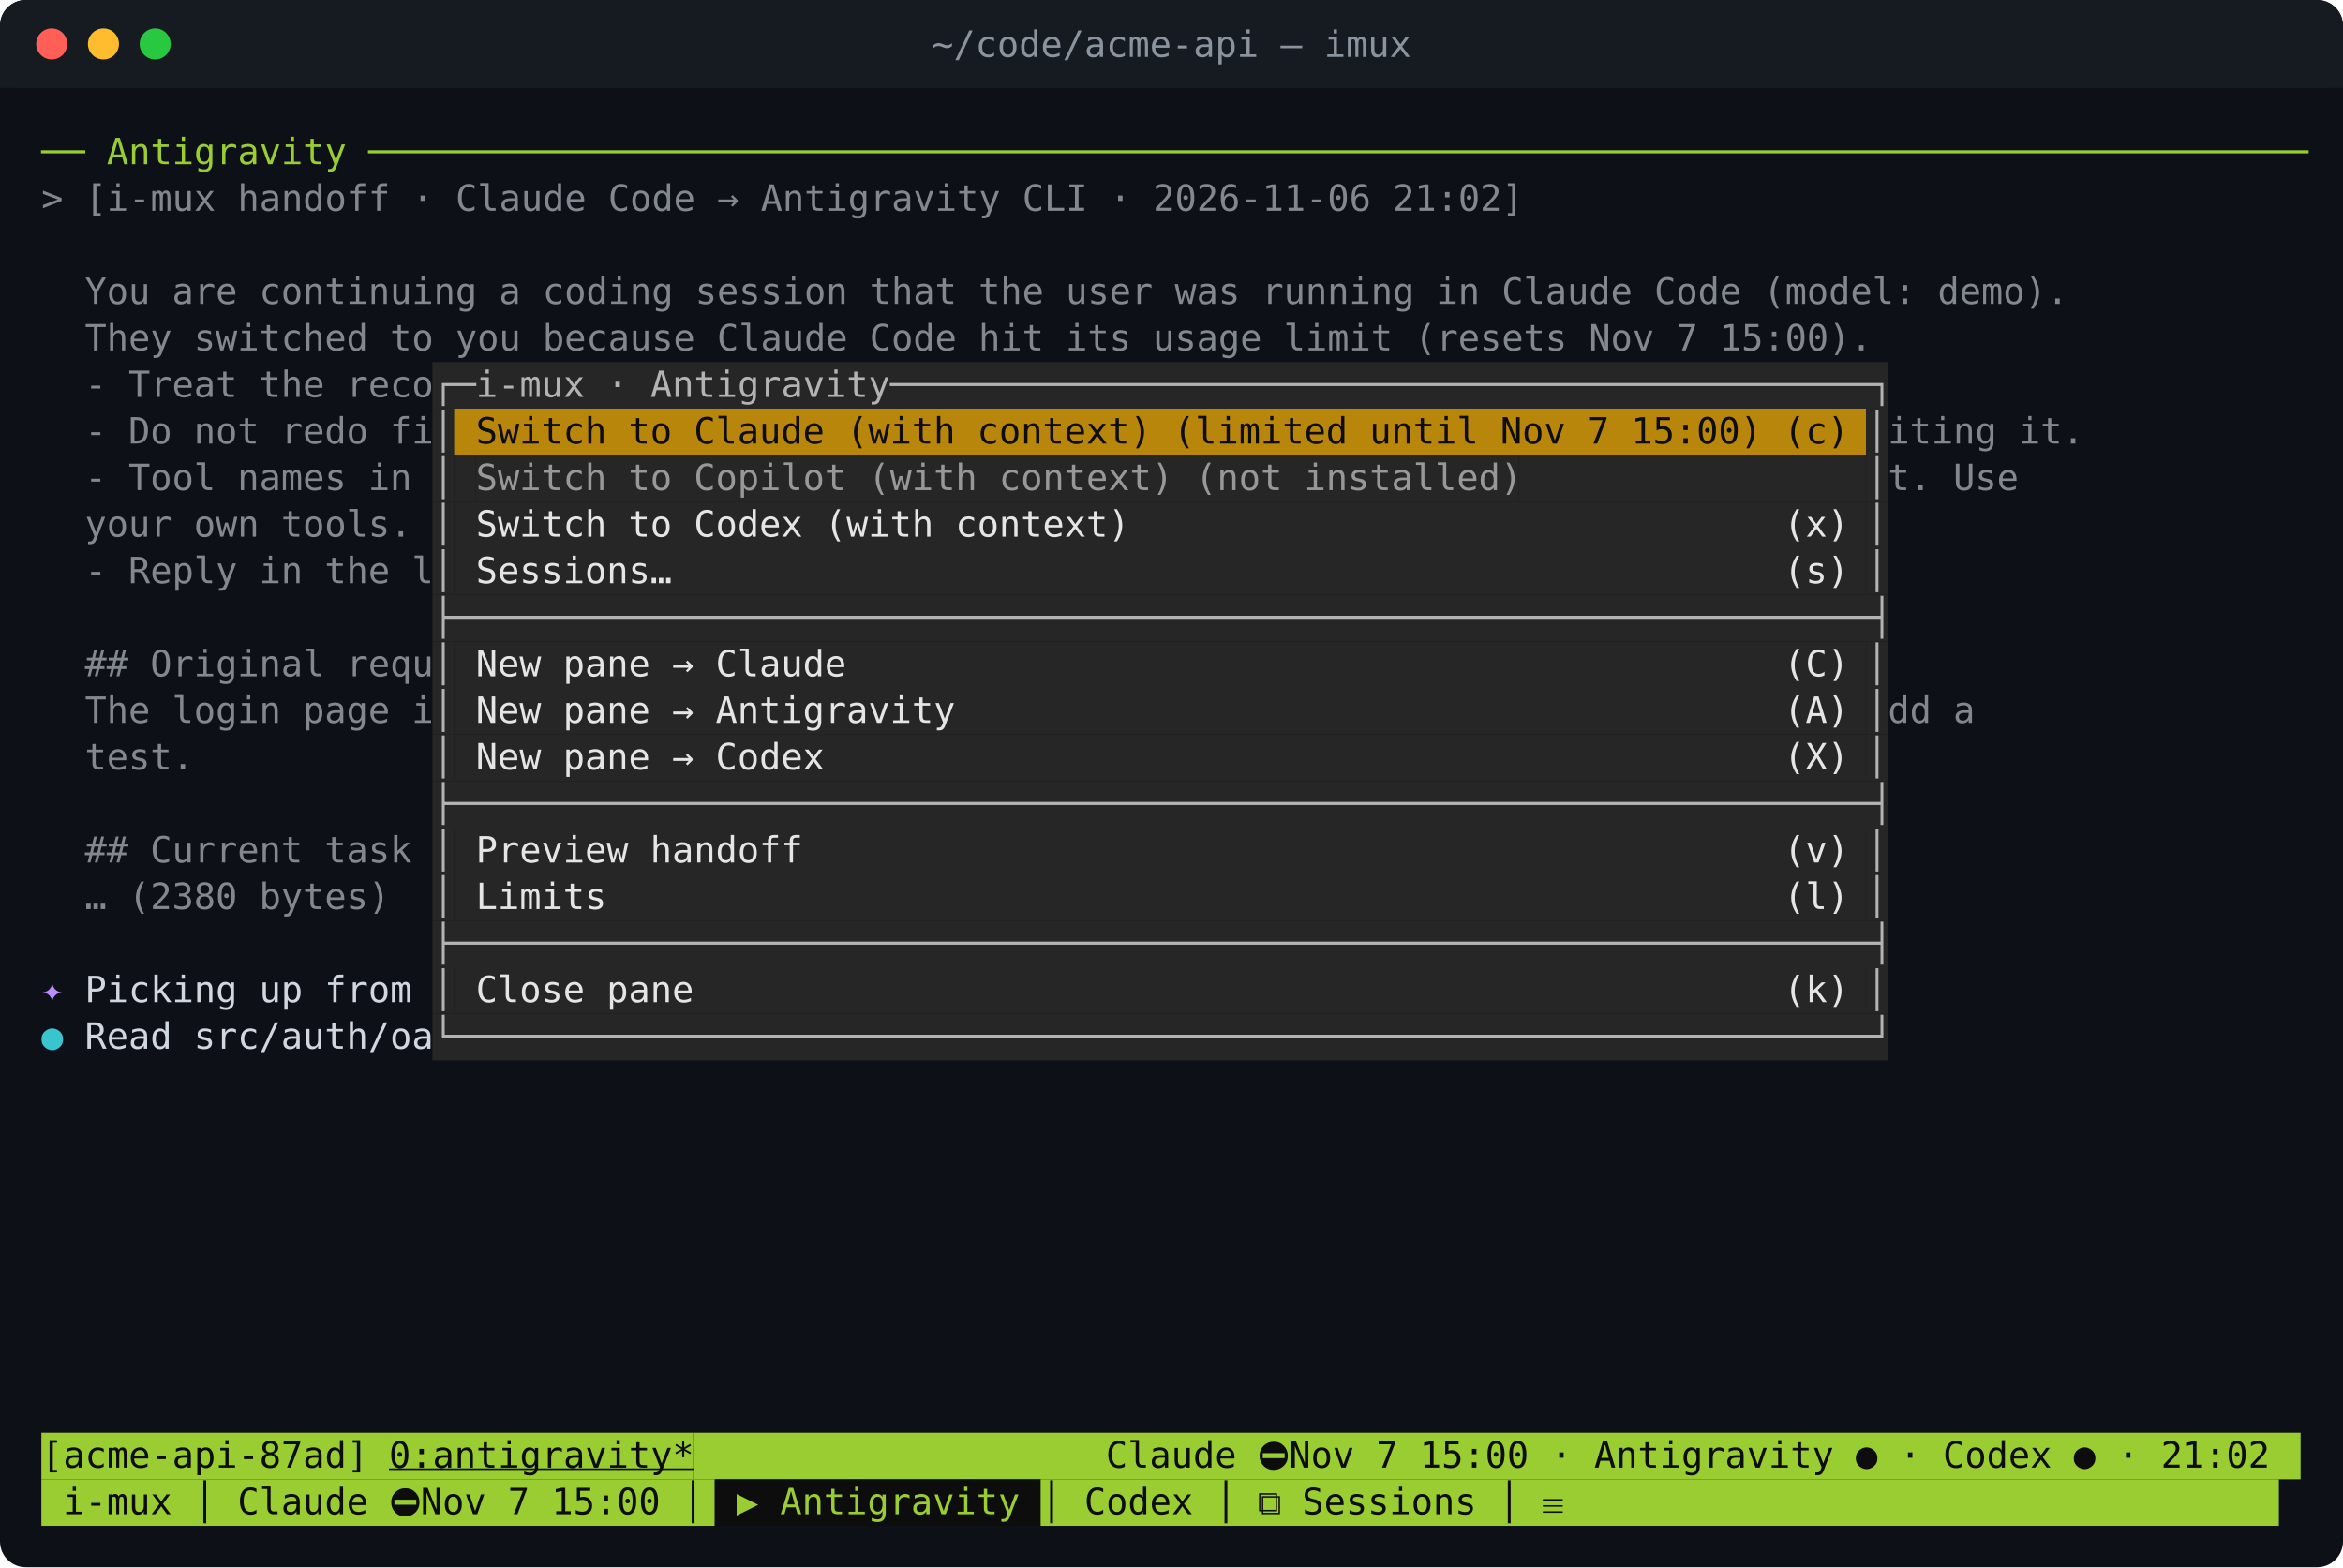
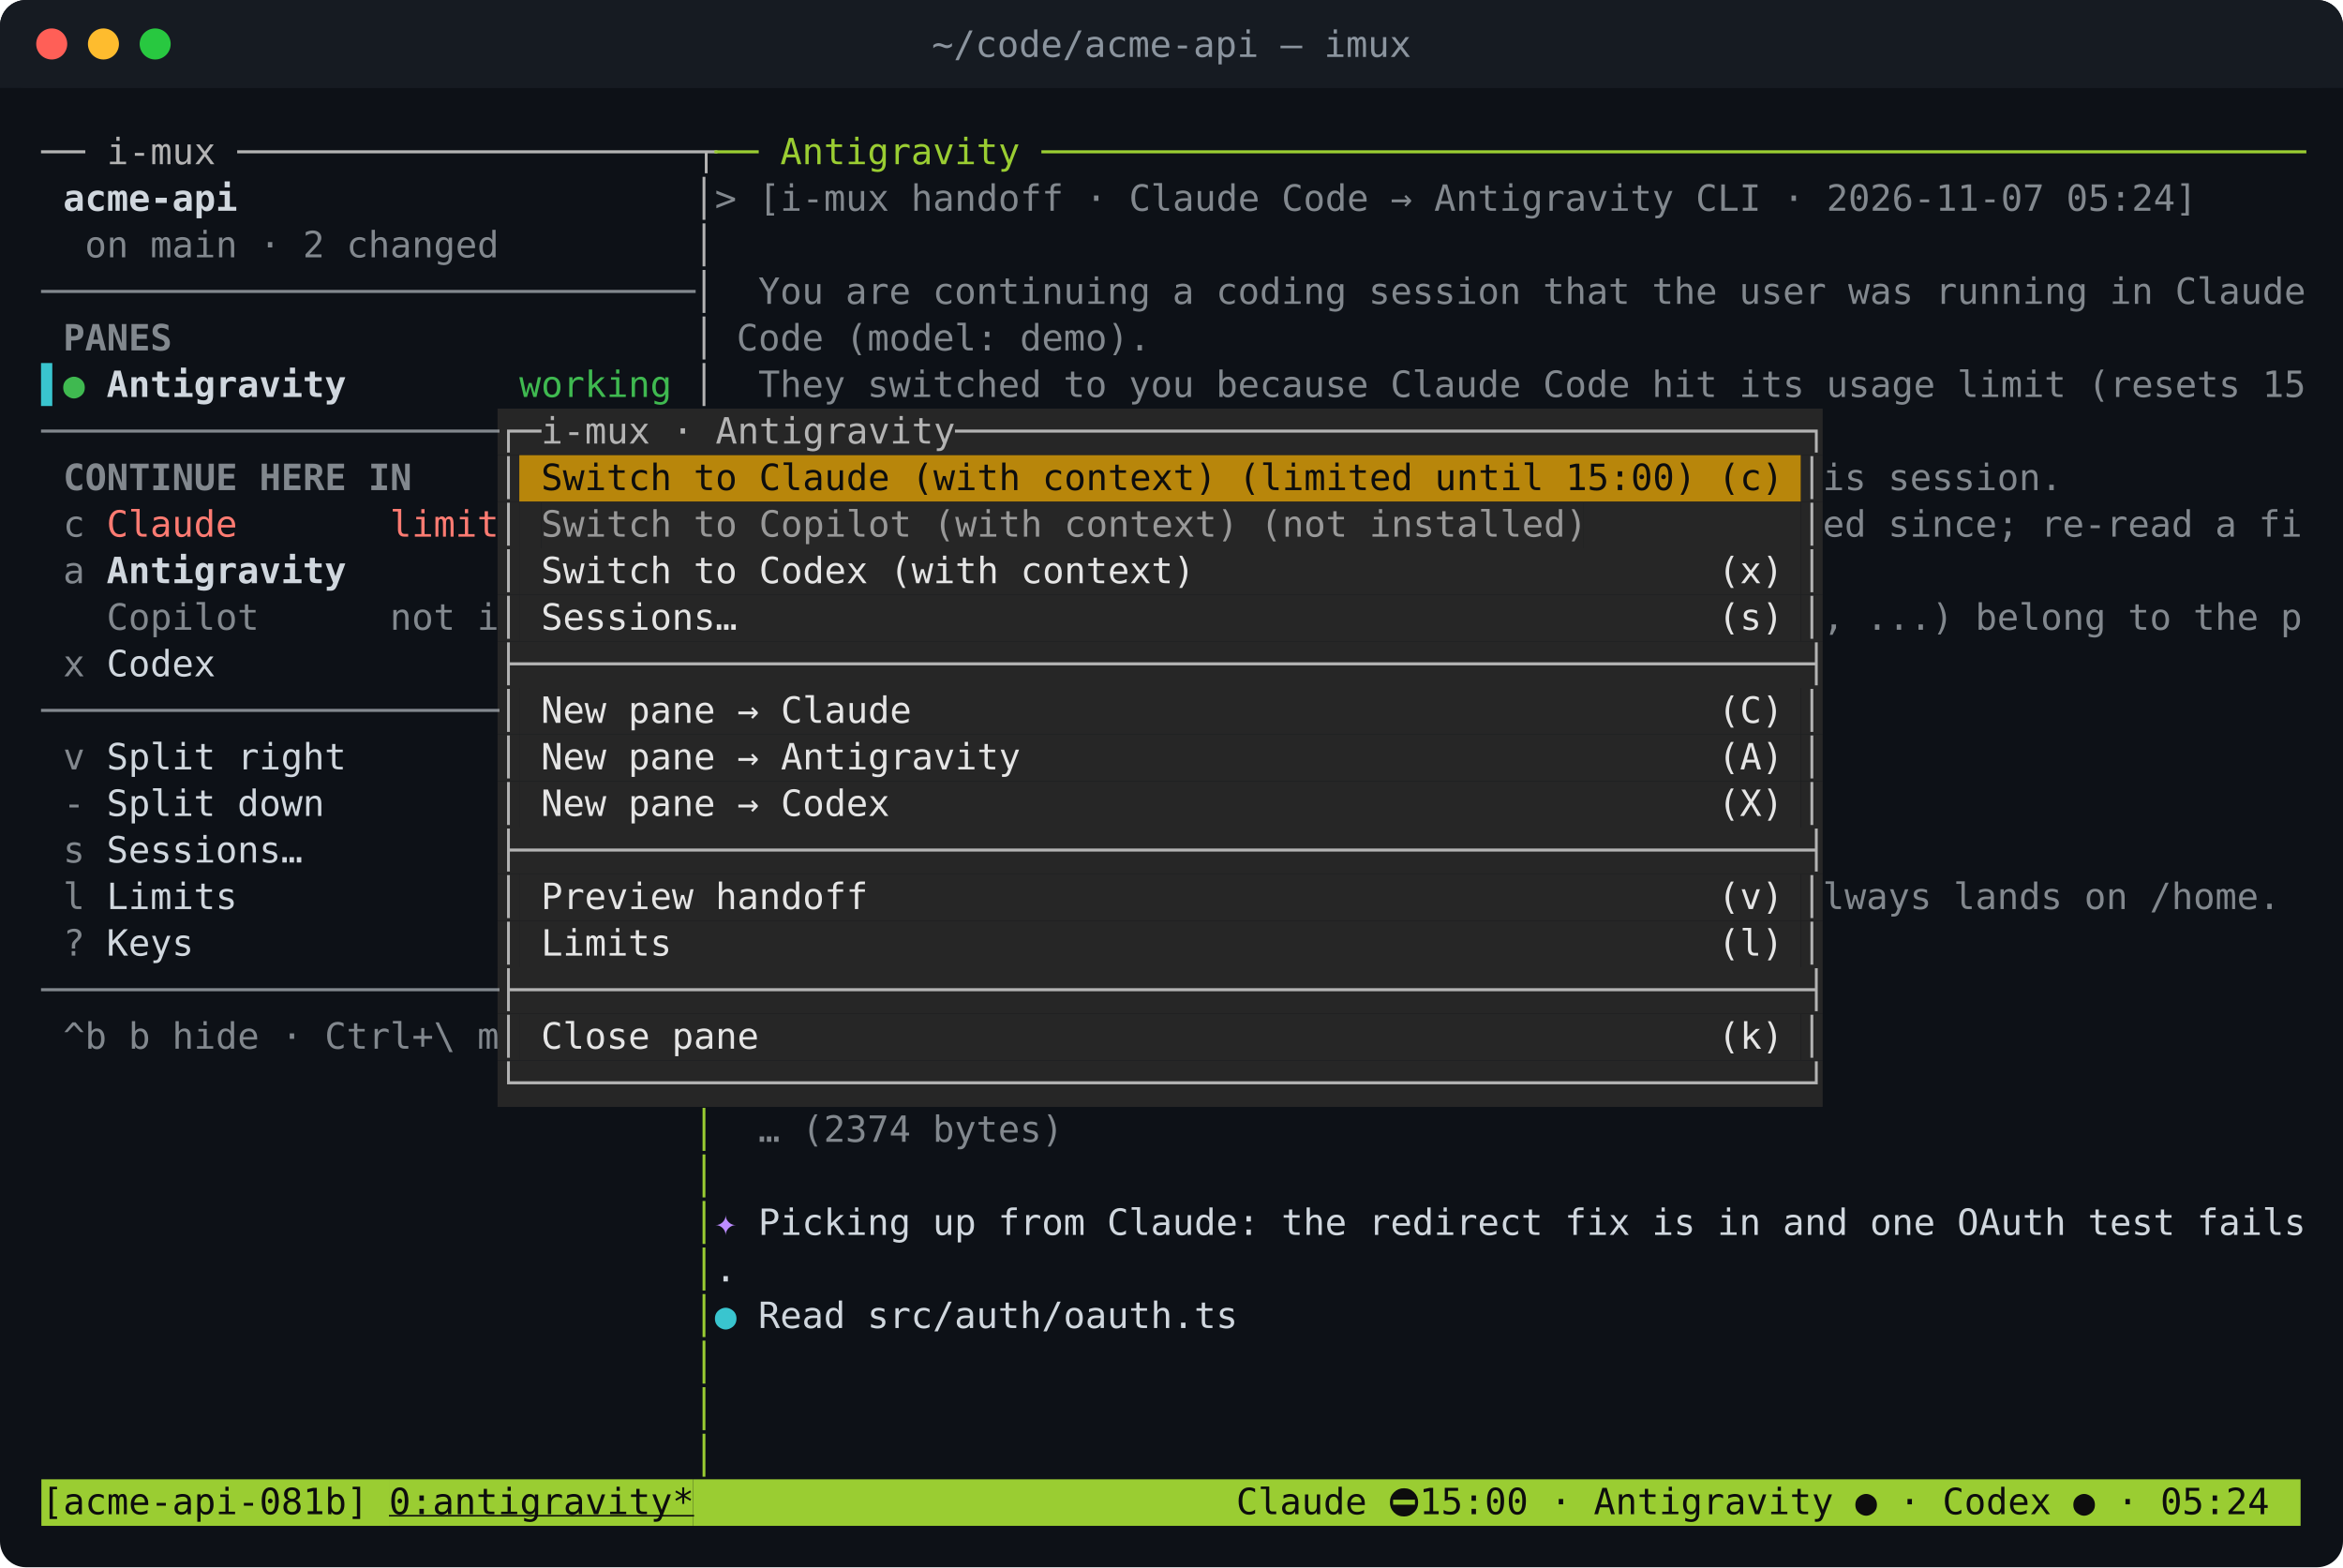
<svg xmlns="http://www.w3.org/2000/svg" xml:space="preserve" width="906" height="606" viewBox="0 0 906 606">
  <style>text{font-family:ui-monospace,SFMono-Regular,"SF Mono",Menlo,Consolas,"DejaVu Sans Mono","Liberation Mono",monospace;font-size:14px;white-space:pre}</style>
  <rect width="906" height="606" rx="10" fill="#0d1117" />
  <rect width="906" height="34" rx="10" fill="#161b22" />
  <rect y="24" width="906" height="10" fill="#161b22" />
  <circle cx="20" cy="17.0" r="6" fill="#ff5f57" />
  <circle cx="40" cy="17.0" r="6" fill="#febc2e" />
  <circle cx="60" cy="17.0" r="6" fill="#28c840" />
  <text x="453" y="22.0" fill="#8b949e" text-anchor="middle">~/code/acme-api — imux</text>
-   <rect x="167.2" y="140.0" width="562.8" height="18.0" fill="#262626" />
-   <rect x="167.2" y="158.0" width="8.4" height="18.0" fill="#262626" />
-   <rect x="175.6" y="158.0" width="546.0" height="18.0" fill="#b8860b" />
-   <rect x="721.6" y="158.0" width="8.4" height="18.0" fill="#262626" />
-   <rect x="167.2" y="176.0" width="8.4" height="18.0" fill="#262626" />
-   <rect x="175.6" y="176.0" width="8.4" height="18.0" fill="#262626" />
-   <rect x="184.0" y="176.0" width="403.2" height="18.0" fill="#262626" />
-   <rect x="587.2" y="176.0" width="134.4" height="18.0" fill="#262626" />
-   <rect x="721.6" y="176.0" width="8.4" height="18.0" fill="#262626" />
-   <rect x="167.2" y="194.0" width="8.4" height="18.0" fill="#262626" />
-   <rect x="175.6" y="194.0" width="546.0" height="18.0" fill="#262626" />
-   <rect x="721.6" y="194.0" width="8.4" height="18.0" fill="#262626" />
-   <rect x="167.2" y="212.0" width="8.4" height="18.0" fill="#262626" />
-   <rect x="175.6" y="212.0" width="546.0" height="18.0" fill="#262626" />
-   <rect x="721.6" y="212.0" width="8.4" height="18.0" fill="#262626" />
-   <rect x="167.2" y="230.0" width="562.8" height="18.0" fill="#262626" />
-   <rect x="167.2" y="248.0" width="8.4" height="18.0" fill="#262626" />
-   <rect x="175.6" y="248.0" width="546.0" height="18.0" fill="#262626" />
-   <rect x="721.6" y="248.0" width="8.4" height="18.0" fill="#262626" />
-   <rect x="167.2" y="266.0" width="8.4" height="18.0" fill="#262626" />
-   <rect x="175.6" y="266.0" width="546.0" height="18.0" fill="#262626" />
-   <rect x="721.6" y="266.0" width="8.4" height="18.0" fill="#262626" />
-   <rect x="167.2" y="284.0" width="8.4" height="18.0" fill="#262626" />
-   <rect x="175.6" y="284.0" width="546.0" height="18.0" fill="#262626" />
-   <rect x="721.6" y="284.0" width="8.4" height="18.0" fill="#262626" />
-   <rect x="167.2" y="302.0" width="562.8" height="18.0" fill="#262626" />
-   <rect x="167.2" y="320.0" width="8.4" height="18.0" fill="#262626" />
-   <rect x="175.6" y="320.0" width="546.0" height="18.0" fill="#262626" />
-   <rect x="721.6" y="320.0" width="8.4" height="18.0" fill="#262626" />
-   <rect x="167.2" y="338.0" width="8.4" height="18.0" fill="#262626" />
-   <rect x="175.6" y="338.0" width="546.0" height="18.0" fill="#262626" />
-   <rect x="721.6" y="338.0" width="8.4" height="18.0" fill="#262626" />
-   <rect x="167.2" y="356.0" width="562.8" height="18.0" fill="#262626" />
-   <rect x="167.2" y="374.0" width="8.4" height="18.0" fill="#262626" />
-   <rect x="175.6" y="374.0" width="546.0" height="18.0" fill="#262626" />
-   <rect x="721.6" y="374.0" width="8.4" height="18.0" fill="#262626" />
-   <rect x="167.2" y="392.0" width="562.8" height="18.0" fill="#262626" />
-   <rect x="16.0" y="554.0" width="134.4" height="18.0" fill="#9acd32" />
-   <rect x="150.4" y="554.0" width="117.6" height="18.0" fill="#9acd32" />
-   <rect x="268.0" y="554.0" width="621.6" height="18.0" fill="#9acd32" />
-   <rect x="16.0" y="572.0" width="260.4" height="18.0" fill="#9acd32" />
-   <rect x="276.4" y="572.0" width="126.0" height="18.0" fill="#0d0d0d" />
-   <rect x="402.4" y="572.0" width="478.8" height="18.0" fill="#9acd32" />
-   <text x="16 24.4 32.8 41.2 49.6 58 66.4 74.8 83.2 91.6 100 108.4 116.8 125.2 133.6 142 150.4 158.8 167.2 175.6 184 192.4 200.8 209.2 217.6 226 234.4 242.8 251.2 259.6 268 276.4 284.8 293.2 301.6 310 318.4 326.8 335.2 343.6 352 360.4 368.8 377.2 385.6 394 402.4 410.8 419.2 427.6 436 444.4 452.8 461.2 469.6 478 486.4 494.8 503.2 511.6 520 528.4 536.8 545.2 553.6 562 570.4 578.8 587.2 595.6 604 612.4 620.8 629.2 637.6 646 654.4 662.8 671.2 679.6 688 696.4 704.8 713.2 721.6 730 738.4 746.8 755.2 763.6 772 780.4 788.8 797.2 805.6 814 822.4 830.8 839.2 847.6 856 864.4 872.8 881.2" y="63.5" fill="#9acd32">── Antigravity ─────────────────────────────────────────────────────────────────────────────────────────</text>
-   <text x="16 24.4 32.8 41.2 49.6 58 66.4 74.8 83.2 91.6 100 108.4 116.8 125.2 133.6 142 150.4 158.8 167.2 175.6 184 192.4 200.8 209.2 217.6 226 234.4 242.8 251.2 259.6 268 276.4 284.8 293.2 301.6 310 318.4 326.8 335.2 343.6 352 360.4 368.8 377.2 385.6 394 402.4 410.8 419.2 427.6 436 444.4 452.8 461.2 469.6 478 486.4 494.8 503.2 511.6 520 528.4 536.8 545.2 553.6 562 570.4 578.8" y="81.5" fill="#d0d7de" opacity="0.6">&gt; [i-mux handoff · Claude Code → Antigravity CLI · 2026-11-06 21:02]</text>
-   <text x="32.8 41.2 49.6 58 66.4 74.8 83.2 91.6 100 108.4 116.8 125.2 133.6 142 150.4 158.8 167.2 175.6 184 192.4 200.8 209.2 217.6 226 234.4 242.8 251.2 259.6 268 276.4 284.8 293.2 301.6 310 318.4 326.8 335.2 343.6 352 360.4 368.8 377.2 385.6 394 402.4 410.8 419.2 427.6 436 444.4 452.8 461.2 469.6 478 486.4 494.8 503.2 511.6 520 528.4 536.8 545.2 553.6 562 570.4 578.8 587.2 595.6 604 612.4 620.8 629.2 637.6 646 654.4 662.8 671.2 679.6 688 696.4 704.8 713.2 721.6 730 738.4 746.8 755.2 763.6 772 780.4 788.8" y="117.5" fill="#d0d7de" opacity="0.6">You are continuing a coding session that the user was running in Claude Code (model: demo).</text>
-   <text x="32.8 41.2 49.6 58 66.4 74.8 83.2 91.6 100 108.4 116.8 125.2 133.6 142 150.4 158.8 167.2 175.6 184 192.4 200.8 209.2 217.6 226 234.4 242.8 251.2 259.6 268 276.4 284.8 293.2 301.6 310 318.4 326.8 335.2 343.6 352 360.4 368.8 377.2 385.6 394 402.4 410.8 419.2 427.6 436 444.4 452.8 461.2 469.6 478 486.4 494.8 503.2 511.6 520 528.4 536.8 545.2 553.6 562 570.4 578.8 587.2 595.6 604 612.4 620.8 629.2 637.6 646 654.4 662.8 671.2 679.6 688 696.4 704.8 713.2" y="135.5" fill="#d0d7de" opacity="0.6">They switched to you because Claude Code hit its usage limit (resets Nov 7 15:00).</text>
-   <text x="32.8 41.2 49.6 58 66.4 74.8 83.2 91.6 100 108.4 116.8 125.2 133.6 142 150.4 158.8" y="153.5" fill="#d0d7de" opacity="0.6">- Treat the reco</text>
-   <text x="167.2 175.6 184 192.4 200.8 209.2 217.6 226 234.4 242.8 251.2 259.6 268 276.4 284.8 293.2 301.6 310 318.4 326.8 335.2 343.6 352 360.4 368.8 377.2 385.6 394 402.4 410.8 419.2 427.6 436 444.4 452.8 461.2 469.6 478 486.4 494.8 503.2 511.6 520 528.4 536.8 545.2 553.6 562 570.4 578.8 587.2 595.6 604 612.4 620.8 629.2 637.6 646 654.4 662.8 671.2 679.6 688 696.4 704.8 713.2 721.6" y="153.5" fill="#b3b3b3">┌─i-mux · Antigravity─────────────────────────────────────────────┐</text>
-   <text x="32.8 41.2 49.6 58 66.4 74.8 83.2 91.6 100 108.4 116.8 125.2 133.6 142 150.4 158.8" y="171.5" fill="#d0d7de" opacity="0.6">- Do not redo fi</text>
-   <text x="167.2" y="171.5" fill="#b3b3b3">│</text>
-   <text x="184 192.4 200.8 209.2 217.6 226 234.4 242.8 251.2 259.6 268 276.4 284.8 293.2 301.6 310 318.4 326.8 335.2 343.6 352 360.4 368.8 377.2 385.6 394 402.4 410.8 419.2 427.6 436 444.4 452.8 461.2 469.6 478 486.4 494.8 503.2 511.6 520 528.4 536.8 545.2 553.6 562 570.4 578.8 587.2 595.6 604 612.4 620.8 629.2 637.6 646 654.4 662.8 671.2 679.6 688 696.4 704.8" y="171.5" fill="#0d0d0d">Switch to Claude (with context) (limited until Nov 7 15:00) (c)</text>
-   <text x="721.6" y="171.5" fill="#b3b3b3">│</text>
-   <text x="730 738.4 746.8 755.2 763.6 772 780.4 788.8 797.2" y="171.5" fill="#d0d7de" opacity="0.6">iting it.</text>
-   <text x="32.8 41.2 49.6 58 66.4 74.8 83.2 91.6 100 108.4 116.8 125.2 133.6 142 150.4" y="189.5" fill="#d0d7de" opacity="0.6">- Tool names in</text>
-   <text x="167.2" y="189.5" fill="#b3b3b3">│</text>
-   <text x="184 192.4 200.8 209.2 217.6 226 234.4 242.8 251.2 259.6 268 276.4 284.8 293.2 301.6 310 318.4 326.8 335.2 343.6 352 360.4 368.8 377.2 385.6 394 402.4 410.8 419.2 427.6 436 444.4 452.8 461.2 469.6 478 486.4 494.8 503.2 511.6 520 528.4 536.8 545.2 553.6 562 570.4 578.8" y="189.5" fill="#e5e5e5" opacity="0.6">Switch to Copilot (with context) (not installed)</text>
-   <text x="721.6" y="189.5" fill="#b3b3b3">│</text>
-   <text x="730 738.4 746.8 755.2 763.6 772" y="189.5" fill="#d0d7de" opacity="0.6">t. Use</text>
-   <text x="32.8 41.2 49.6 58 66.4 74.8 83.2 91.6 100 108.4 116.8 125.2 133.6 142 150.4" y="207.5" fill="#d0d7de" opacity="0.6">your own tools.</text>
-   <text x="167.2" y="207.5" fill="#b3b3b3">│</text>
-   <text x="184 192.4 200.8 209.2 217.6 226 234.4 242.8 251.2 259.6 268 276.4 284.8 293.2 301.6 310 318.4 326.8 335.2 343.6 352 360.4 368.8 377.2 385.6 394 402.4 410.8 419.2 427.6 436 444.4 452.8 461.2 469.6 478 486.4 494.8 503.2 511.6 520 528.4 536.8 545.2 553.6 562 570.4 578.8 587.2 595.6 604 612.4 620.8 629.2 637.6 646 654.4 662.8 671.2 679.6 688 696.4 704.8" y="207.5" fill="#e5e5e5">Switch to Codex (with context)                              (x)</text>
-   <text x="721.6" y="207.5" fill="#b3b3b3">│</text>
-   <text x="32.8 41.2 49.6 58 66.4 74.8 83.2 91.6 100 108.4 116.8 125.2 133.6 142 150.4 158.8" y="225.5" fill="#d0d7de" opacity="0.6">- Reply in the l</text>
-   <text x="167.2" y="225.5" fill="#b3b3b3">│</text>
-   <text x="184 192.4 200.8 209.2 217.6 226 234.4 242.8 251.2 259.6 268 276.4 284.8 293.2 301.6 310 318.4 326.8 335.2 343.6 352 360.4 368.8 377.2 385.6 394 402.4 410.8 419.2 427.6 436 444.4 452.8 461.2 469.6 478 486.4 494.8 503.2 511.6 520 528.4 536.8 545.2 553.6 562 570.4 578.8 587.2 595.6 604 612.4 620.8 629.2 637.6 646 654.4 662.8 671.2 679.6 688 696.4 704.8" y="225.5" fill="#e5e5e5">Sessions…                                                   (s)</text>
-   <text x="721.6" y="225.5" fill="#b3b3b3">│</text>
-   <text x="167.2 175.6 184 192.4 200.8 209.2 217.6 226 234.4 242.8 251.2 259.6 268 276.4 284.8 293.2 301.6 310 318.4 326.8 335.2 343.6 352 360.4 368.8 377.2 385.6 394 402.4 410.8 419.2 427.6 436 444.4 452.8 461.2 469.6 478 486.4 494.8 503.2 511.6 520 528.4 536.8 545.2 553.6 562 570.4 578.8 587.2 595.6 604 612.4 620.8 629.2 637.6 646 654.4 662.8 671.2 679.6 688 696.4 704.8 713.2 721.6" y="243.5" fill="#b3b3b3">├─────────────────────────────────────────────────────────────────┤</text>
-   <text x="32.8 41.2 49.6 58 66.4 74.8 83.2 91.6 100 108.4 116.8 125.2 133.6 142 150.4 158.8" y="261.5" fill="#d0d7de" opacity="0.6">## Original requ</text>
-   <text x="167.2" y="261.5" fill="#b3b3b3">│</text>
-   <text x="184 192.4 200.8 209.2 217.6 226 234.4 242.8 251.2 259.6 268 276.4 284.8 293.2 301.6 310 318.4 326.8 335.2 343.6 352 360.4 368.8 377.2 385.6 394 402.4 410.8 419.2 427.6 436 444.4 452.8 461.2 469.6 478 486.4 494.8 503.2 511.6 520 528.4 536.8 545.2 553.6 562 570.4 578.8 587.2 595.6 604 612.4 620.8 629.2 637.6 646 654.4 662.8 671.2 679.6 688 696.4 704.8" y="261.5" fill="#e5e5e5">New pane → Claude                                           (C)</text>
-   <text x="721.6" y="261.5" fill="#b3b3b3">│</text>
-   <text x="32.8 41.2 49.6 58 66.4 74.8 83.2 91.6 100 108.4 116.8 125.2 133.6 142 150.4 158.8" y="279.5" fill="#d0d7de" opacity="0.6">The login page i</text>
-   <text x="167.2" y="279.5" fill="#b3b3b3">│</text>
-   <text x="184 192.4 200.8 209.2 217.6 226 234.4 242.8 251.2 259.6 268 276.4 284.8 293.2 301.6 310 318.4 326.8 335.2 343.6 352 360.4 368.8 377.2 385.6 394 402.4 410.8 419.2 427.6 436 444.4 452.8 461.2 469.6 478 486.4 494.8 503.2 511.6 520 528.4 536.8 545.2 553.6 562 570.4 578.8 587.2 595.6 604 612.4 620.8 629.2 637.6 646 654.4 662.8 671.2 679.6 688 696.4 704.8" y="279.5" fill="#e5e5e5">New pane → Antigravity                                      (A)</text>
-   <text x="721.6" y="279.5" fill="#b3b3b3">│</text>
-   <text x="730 738.4 746.8 755.2" y="279.5" fill="#d0d7de" opacity="0.6">dd a</text>
-   <text x="32.8 41.2 49.6 58 66.4" y="297.5" fill="#d0d7de" opacity="0.6">test.</text>
-   <text x="167.2" y="297.5" fill="#b3b3b3">│</text>
-   <text x="184 192.4 200.8 209.2 217.6 226 234.4 242.8 251.2 259.6 268 276.4 284.8 293.2 301.6 310 318.4 326.8 335.2 343.6 352 360.4 368.8 377.2 385.6 394 402.4 410.8 419.2 427.6 436 444.4 452.8 461.2 469.6 478 486.4 494.8 503.2 511.6 520 528.4 536.8 545.2 553.6 562 570.4 578.8 587.2 595.6 604 612.4 620.8 629.2 637.6 646 654.4 662.8 671.2 679.6 688 696.4 704.8" y="297.5" fill="#e5e5e5">New pane → Codex                                            (X)</text>
-   <text x="721.6" y="297.5" fill="#b3b3b3">│</text>
-   <text x="167.2 175.6 184 192.4 200.8 209.2 217.6 226 234.4 242.8 251.2 259.6 268 276.4 284.8 293.2 301.6 310 318.4 326.8 335.2 343.6 352 360.4 368.8 377.2 385.6 394 402.4 410.8 419.2 427.6 436 444.4 452.8 461.2 469.6 478 486.4 494.8 503.2 511.6 520 528.4 536.8 545.2 553.6 562 570.4 578.8 587.2 595.6 604 612.4 620.8 629.2 637.6 646 654.4 662.8 671.2 679.6 688 696.4 704.8 713.2 721.6" y="315.5" fill="#b3b3b3">├─────────────────────────────────────────────────────────────────┤</text>
-   <text x="32.8 41.2 49.6 58 66.4 74.8 83.2 91.6 100 108.4 116.8 125.2 133.6 142 150.4" y="333.5" fill="#d0d7de" opacity="0.6">## Current task</text>
-   <text x="167.2" y="333.5" fill="#b3b3b3">│</text>
-   <text x="184 192.4 200.8 209.2 217.6 226 234.4 242.8 251.2 259.6 268 276.4 284.8 293.2 301.6 310 318.4 326.8 335.2 343.6 352 360.4 368.8 377.2 385.6 394 402.4 410.8 419.2 427.6 436 444.4 452.8 461.2 469.6 478 486.4 494.8 503.2 511.6 520 528.4 536.8 545.2 553.6 562 570.4 578.8 587.2 595.6 604 612.4 620.8 629.2 637.6 646 654.4 662.8 671.2 679.6 688 696.4 704.8" y="333.5" fill="#e5e5e5">Preview handoff                                             (v)</text>
-   <text x="721.6" y="333.5" fill="#b3b3b3">│</text>
-   <text x="32.8 41.2 49.6 58 66.4 74.8 83.2 91.6 100 108.4 116.8 125.2 133.6 142" y="351.5" fill="#d0d7de" opacity="0.6">… (2380 bytes)</text>
-   <text x="167.2" y="351.5" fill="#b3b3b3">│</text>
-   <text x="184 192.4 200.8 209.2 217.6 226 234.4 242.8 251.2 259.6 268 276.4 284.8 293.2 301.6 310 318.4 326.8 335.2 343.6 352 360.4 368.8 377.2 385.6 394 402.4 410.8 419.2 427.6 436 444.4 452.8 461.2 469.6 478 486.4 494.8 503.2 511.6 520 528.4 536.8 545.2 553.6 562 570.4 578.8 587.2 595.6 604 612.4 620.8 629.2 637.6 646 654.4 662.8 671.2 679.6 688 696.4 704.8" y="351.5" fill="#e5e5e5">Limits                                                      (l)</text>
-   <text x="721.6" y="351.5" fill="#b3b3b3">│</text>
-   <text x="167.2 175.6 184 192.4 200.8 209.2 217.6 226 234.4 242.8 251.2 259.6 268 276.4 284.8 293.2 301.6 310 318.4 326.8 335.2 343.6 352 360.4 368.8 377.2 385.6 394 402.4 410.8 419.2 427.6 436 444.4 452.8 461.2 469.6 478 486.4 494.8 503.2 511.6 520 528.4 536.8 545.2 553.6 562 570.4 578.8 587.2 595.6 604 612.4 620.8 629.2 637.6 646 654.4 662.8 671.2 679.6 688 696.4 704.8 713.2 721.6" y="369.5" fill="#b3b3b3">├─────────────────────────────────────────────────────────────────┤</text>
-   <text x="16" y="387.5" fill="#bc8cff">✦</text>
-   <text x="32.8 41.2 49.6 58 66.4 74.8 83.2 91.6 100 108.4 116.8 125.2 133.6 142 150.4" y="387.5" fill="#d0d7de">Picking up from</text>
-   <text x="167.2" y="387.5" fill="#b3b3b3">│</text>
-   <text x="184 192.4 200.8 209.2 217.6 226 234.4 242.8 251.2 259.6 268 276.4 284.8 293.2 301.6 310 318.4 326.8 335.2 343.6 352 360.4 368.8 377.2 385.6 394 402.4 410.8 419.2 427.6 436 444.4 452.8 461.2 469.6 478 486.4 494.8 503.2 511.6 520 528.4 536.8 545.2 553.6 562 570.4 578.8 587.2 595.6 604 612.4 620.8 629.2 637.6 646 654.4 662.8 671.2 679.6 688 696.4 704.8" y="387.5" fill="#e5e5e5">Close pane                                                  (k)</text>
-   <text x="721.6" y="387.5" fill="#b3b3b3">│</text>
-   <text x="16" y="405.5" fill="#39c5cf">●</text>
-   <text x="32.8 41.2 49.6 58 66.4 74.8 83.2 91.6 100 108.4 116.8 125.2 133.6 142 150.4 158.8" y="405.5" fill="#d0d7de">Read src/auth/oa</text>
-   <text x="167.2 175.6 184 192.4 200.8 209.2 217.6 226 234.4 242.8 251.2 259.6 268 276.4 284.8 293.2 301.6 310 318.4 326.8 335.2 343.6 352 360.4 368.8 377.2 385.6 394 402.4 410.8 419.2 427.6 436 444.4 452.8 461.2 469.6 478 486.4 494.8 503.2 511.6 520 528.4 536.8 545.2 553.6 562 570.4 578.8 587.2 595.6 604 612.4 620.8 629.2 637.6 646 654.4 662.8 671.2 679.6 688 696.4 704.8 713.2 721.6" y="405.5" fill="#b3b3b3">└─────────────────────────────────────────────────────────────────┘</text>
-   <text x="16 24.4 32.8 41.2 49.6 58 66.4 74.8 83.2 91.6 100 108.4 116.8 125.2 133.6" y="567.5" fill="#0d0d0d">[acme-api-87ad]</text>
-   <text x="150.4 158.8 167.2 175.6 184 192.4 200.8 209.2 217.6 226 234.4 242.8 251.2 259.6" y="567.5" fill="#0d0d0d" text-decoration="underline">0:antigravity*</text>
-   <text x="427.6 436 444.4 452.8 461.2 469.6 478 486.4 503.2 511.6 520 528.4 536.8 545.2 553.6 562 570.4 578.8 587.2 595.6 604 612.4 620.8 629.2 637.6 646 654.4 662.8 671.2 679.6 688 696.4 704.8 713.2 721.6 730 738.4 746.8 755.2 763.6 772 780.4 788.8 797.2 805.6 814 822.4 830.8 839.2 847.6 856 864.4 872.8" y="567.5" fill="#0d0d0d">Claude ⛔Nov 7 15:00 · Antigravity ● · Codex ● · 21:02</text>
-   <text x="24.4 32.8 41.2 49.6 58 66.4 74.8 83.2 91.6 100 108.4 116.8 125.2 133.6 142 150.4 167.2 175.6 184 192.4 200.8 209.2 217.6 226 234.4 242.8 251.2 259.6 268" y="585.5" fill="#0d0d0d">i-mux │ Claude ⛔Nov 7 15:00 │</text>
-   <text x="284.8 293.2 301.6 310 318.4 326.8 335.2 343.6 352 360.4 368.8 377.2 385.6" y="585.5" fill="#9acd32">▶ Antigravity</text>
-   <text x="402.4 410.8 419.2 427.6 436 444.4 452.8 461.2 469.6 478 486.4 494.8 503.2 511.6 520 528.4 536.8 545.2 553.6 562 570.4 578.8 587.2 595.6" y="585.5" fill="#0d0d0d">│ Codex │ ⧉ Sessions │ ☰</text>
+   <rect x="192.4" y="158.0" width="512.4" height="18.0" fill="#262626" />
+   <rect x="192.4" y="176.0" width="8.4" height="18.0" fill="#262626" />
+   <rect x="200.8" y="176.0" width="495.6" height="18.0" fill="#b8860b" />
+   <rect x="696.4" y="176.0" width="8.4" height="18.0" fill="#262626" />
+   <rect x="192.4" y="194.0" width="8.4" height="18.0" fill="#262626" />
+   <rect x="200.8" y="194.0" width="8.4" height="18.0" fill="#262626" />
+   <rect x="209.2" y="194.0" width="403.2" height="18.0" fill="#262626" />
+   <rect x="612.4" y="194.0" width="84.0" height="18.0" fill="#262626" />
+   <rect x="696.4" y="194.0" width="8.4" height="18.0" fill="#262626" />
+   <rect x="192.4" y="212.0" width="8.4" height="18.0" fill="#262626" />
+   <rect x="200.8" y="212.0" width="495.6" height="18.0" fill="#262626" />
+   <rect x="696.4" y="212.0" width="8.4" height="18.0" fill="#262626" />
+   <rect x="192.4" y="230.0" width="8.4" height="18.0" fill="#262626" />
+   <rect x="200.8" y="230.0" width="495.6" height="18.0" fill="#262626" />
+   <rect x="696.4" y="230.0" width="8.4" height="18.0" fill="#262626" />
+   <rect x="192.4" y="248.0" width="512.4" height="18.0" fill="#262626" />
+   <rect x="192.4" y="266.0" width="8.4" height="18.0" fill="#262626" />
+   <rect x="200.8" y="266.0" width="495.6" height="18.0" fill="#262626" />
+   <rect x="696.4" y="266.0" width="8.4" height="18.0" fill="#262626" />
+   <rect x="192.4" y="284.0" width="8.4" height="18.0" fill="#262626" />
+   <rect x="200.8" y="284.0" width="495.6" height="18.0" fill="#262626" />
+   <rect x="696.4" y="284.0" width="8.4" height="18.0" fill="#262626" />
+   <rect x="192.4" y="302.0" width="8.4" height="18.0" fill="#262626" />
+   <rect x="200.8" y="302.0" width="495.6" height="18.0" fill="#262626" />
+   <rect x="696.4" y="302.0" width="8.4" height="18.0" fill="#262626" />
+   <rect x="192.4" y="320.0" width="512.4" height="18.0" fill="#262626" />
+   <rect x="192.4" y="338.0" width="8.4" height="18.0" fill="#262626" />
+   <rect x="200.8" y="338.0" width="495.6" height="18.0" fill="#262626" />
+   <rect x="696.4" y="338.0" width="8.4" height="18.0" fill="#262626" />
+   <rect x="192.4" y="356.0" width="8.4" height="18.0" fill="#262626" />
+   <rect x="200.8" y="356.0" width="495.6" height="18.0" fill="#262626" />
+   <rect x="696.4" y="356.0" width="8.4" height="18.0" fill="#262626" />
+   <rect x="192.4" y="374.0" width="512.4" height="18.0" fill="#262626" />
+   <rect x="192.4" y="392.0" width="8.4" height="18.0" fill="#262626" />
+   <rect x="200.8" y="392.0" width="495.6" height="18.0" fill="#262626" />
+   <rect x="696.4" y="392.0" width="8.4" height="18.0" fill="#262626" />
+   <rect x="192.4" y="410.0" width="512.4" height="18.0" fill="#262626" />
+   <rect x="16.0" y="572.0" width="134.4" height="18.0" fill="#9acd32" />
+   <rect x="150.4" y="572.0" width="117.6" height="18.0" fill="#9acd32" />
+   <rect x="268.0" y="572.0" width="621.6" height="18.0" fill="#9acd32" />
+   <text x="16 24.4 32.8 41.2 49.6 58 66.4 74.8 83.2 91.6 100 108.4 116.8 125.2 133.6 142 150.4 158.8 167.2 175.6 184 192.4 200.8 209.2 217.6 226 234.4 242.8 251.2 259.6 268" y="63.5" fill="#b3b3b3">── i-mux ─────────────────────┬</text>
+   <text x="276.4 284.8 293.2 301.6 310 318.4 326.8 335.2 343.6 352 360.4 368.8 377.2 385.6 394 402.4 410.8 419.2 427.6 436 444.4 452.8 461.2 469.6 478 486.4 494.8 503.2 511.6 520 528.4 536.8 545.2 553.6 562 570.4 578.8 587.2 595.6 604 612.4 620.8 629.2 637.6 646 654.4 662.8 671.2 679.6 688 696.4 704.8 713.2 721.6 730 738.4 746.8 755.2 763.6 772 780.4 788.8 797.2 805.6 814 822.4 830.8 839.2 847.6 856 864.4 872.8 881.2" y="63.5" fill="#9acd32">── Antigravity ──────────────────────────────────────────────────────────</text>
+   <text x="24.4 32.8 41.2 49.6 58 66.4 74.8 83.2" y="81.5" fill="#d0d7de" font-weight="bold">acme-api</text>
+   <text x="268" y="81.5" fill="#b3b3b3">│</text>
+   <text x="276.4 284.8 293.2 301.6 310 318.4 326.8 335.2 343.6 352 360.4 368.8 377.2 385.6 394 402.4 410.8 419.2 427.6 436 444.4 452.8 461.2 469.6 478 486.4 494.8 503.2 511.6 520 528.4 536.8 545.2 553.6 562 570.4 578.8 587.2 595.6 604 612.4 620.8 629.2 637.6 646 654.4 662.8 671.2 679.6 688 696.4 704.8 713.2 721.6 730 738.4 746.8 755.2 763.6 772 780.4 788.8 797.2 805.6 814 822.4 830.8 839.2" y="81.5" fill="#d0d7de" opacity="0.6">&gt; [i-mux handoff · Claude Code → Antigravity CLI · 2026-11-07 05:24]</text>
+   <text x="32.8 41.2 49.6 58 66.4 74.8 83.2 91.6 100 108.4 116.8 125.2 133.6 142 150.4 158.8 167.2 175.6 184" y="99.5" fill="#d0d7de" opacity="0.6">on main · 2 changed</text>
+   <text x="268" y="99.5" fill="#b3b3b3">│</text>
+   <text x="16 24.4 32.8 41.2 49.6 58 66.4 74.8 83.2 91.6 100 108.4 116.8 125.2 133.6 142 150.4 158.8 167.2 175.6 184 192.4 200.8 209.2 217.6 226 234.4 242.8 251.2 259.6" y="117.5" fill="#d0d7de" opacity="0.6">──────────────────────────────</text>
+   <text x="268" y="117.5" fill="#b3b3b3">│</text>
+   <text x="293.2 301.6 310 318.4 326.8 335.2 343.6 352 360.4 368.8 377.2 385.6 394 402.4 410.8 419.2 427.6 436 444.4 452.8 461.2 469.6 478 486.4 494.8 503.2 511.6 520 528.4 536.8 545.2 553.6 562 570.4 578.8 587.2 595.6 604 612.4 620.8 629.2 637.6 646 654.4 662.8 671.2 679.6 688 696.4 704.8 713.2 721.6 730 738.4 746.8 755.2 763.6 772 780.4 788.8 797.2 805.6 814 822.4 830.8 839.2 847.6 856 864.4 872.8 881.2" y="117.5" fill="#d0d7de" opacity="0.6">You are continuing a coding session that the user was running in Claude</text>
+   <text x="24.4 32.8 41.2 49.6 58" y="135.5" fill="#d0d7de" font-weight="bold" opacity="0.6">PANES</text>
+   <text x="268" y="135.5" fill="#b3b3b3">│</text>
+   <text x="284.8 293.2 301.6 310 318.4 326.8 335.2 343.6 352 360.4 368.8 377.2 385.6 394 402.4 410.8 419.2 427.6 436" y="135.5" fill="#d0d7de" opacity="0.6">Code (model: demo).</text>
+   <text x="16" y="153.5" fill="#39c5cf">▌</text>
+   <text x="24.4" y="153.5" fill="#3fb950">●</text>
+   <text x="41.2 49.6 58 66.4 74.8 83.2 91.6 100 108.4 116.8 125.2" y="153.5" fill="#d0d7de" font-weight="bold">Antigravity</text>
+   <text x="200.8 209.2 217.6 226 234.4 242.8 251.2" y="153.5" fill="#3fb950">working</text>
+   <text x="268" y="153.5" fill="#b3b3b3">│</text>
+   <text x="293.2 301.6 310 318.4 326.8 335.2 343.6 352 360.4 368.8 377.2 385.6 394 402.4 410.8 419.2 427.6 436 444.4 452.8 461.2 469.6 478 486.4 494.8 503.2 511.6 520 528.4 536.8 545.2 553.6 562 570.4 578.8 587.2 595.6 604 612.4 620.8 629.2 637.6 646 654.4 662.8 671.2 679.6 688 696.4 704.8 713.2 721.6 730 738.4 746.8 755.2 763.6 772 780.4 788.8 797.2 805.6 814 822.4 830.8 839.2 847.6 856 864.4 872.8 881.2" y="153.5" fill="#d0d7de" opacity="0.6">They switched to you because Claude Code hit its usage limit (resets 15</text>
+   <text x="16 24.4 32.8 41.2 49.6 58 66.4 74.8 83.2 91.6 100 108.4 116.8 125.2 133.6 142 150.4 158.8 167.2 175.6 184" y="171.5" fill="#d0d7de" opacity="0.6">─────────────────────</text>
+   <text x="192.4 200.8 209.2 217.6 226 234.4 242.8 251.2 259.6 268 276.4 284.8 293.2 301.6 310 318.4 326.8 335.2 343.6 352 360.4 368.8 377.2 385.6 394 402.4 410.8 419.2 427.6 436 444.4 452.8 461.2 469.6 478 486.4 494.8 503.2 511.6 520 528.4 536.8 545.2 553.6 562 570.4 578.8 587.2 595.6 604 612.4 620.8 629.2 637.6 646 654.4 662.8 671.2 679.6 688 696.4" y="171.5" fill="#b3b3b3">┌─i-mux · Antigravity───────────────────────────────────────┐</text>
+   <text x="24.4 32.8 41.2 49.6 58 66.4 74.8 83.2 91.6 100 108.4 116.8 125.2 133.6 142 150.4" y="189.5" fill="#d0d7de" font-weight="bold" opacity="0.6">CONTINUE HERE IN</text>
+   <text x="192.4" y="189.5" fill="#b3b3b3">│</text>
+   <text x="209.2 217.6 226 234.4 242.8 251.2 259.6 268 276.4 284.8 293.2 301.6 310 318.4 326.8 335.2 343.6 352 360.4 368.8 377.2 385.6 394 402.4 410.8 419.2 427.6 436 444.4 452.8 461.2 469.6 478 486.4 494.8 503.2 511.6 520 528.4 536.8 545.2 553.6 562 570.4 578.8 587.2 595.6 604 612.4 620.8 629.2 637.6 646 654.4 662.8 671.2 679.6" y="189.5" fill="#0d0d0d">Switch to Claude (with context) (limited until 15:00) (c)</text>
+   <text x="696.4" y="189.5" fill="#b3b3b3">│</text>
+   <text x="704.8 713.2 721.6 730 738.4 746.8 755.2 763.6 772 780.4 788.8" y="189.5" fill="#d0d7de" opacity="0.6">is session.</text>
+   <text x="24.4" y="207.5" fill="#d0d7de" opacity="0.6">c</text>
+   <text x="41.2 49.6 58 66.4 74.8 83.2 91.6 100 108.4 116.8 125.2 133.6 142 150.4 158.8 167.2 175.6 184" y="207.5" fill="#ff7b72">Claude       limit</text>
+   <text x="192.4" y="207.5" fill="#b3b3b3">│</text>
+   <text x="209.2 217.6 226 234.4 242.8 251.2 259.6 268 276.4 284.8 293.2 301.6 310 318.4 326.8 335.2 343.6 352 360.4 368.8 377.2 385.6 394 402.4 410.8 419.2 427.6 436 444.4 452.8 461.2 469.6 478 486.4 494.8 503.2 511.6 520 528.4 536.8 545.2 553.6 562 570.4 578.8 587.2 595.6 604" y="207.5" fill="#e5e5e5" opacity="0.6">Switch to Copilot (with context) (not installed)</text>
+   <text x="696.4" y="207.5" fill="#b3b3b3">│</text>
+   <text x="704.8 713.2 721.6 730 738.4 746.8 755.2 763.6 772 780.4 788.8 797.2 805.6 814 822.4 830.8 839.2 847.6 856 864.4 872.8 881.2" y="207.5" fill="#d0d7de" opacity="0.6">ed since; re-read a fi</text>
+   <text x="24.4" y="225.5" fill="#d0d7de" opacity="0.6">a</text>
+   <text x="41.2 49.6 58 66.4 74.8 83.2 91.6 100 108.4 116.8 125.2" y="225.5" fill="#d0d7de" font-weight="bold">Antigravity</text>
+   <text x="192.4" y="225.5" fill="#b3b3b3">│</text>
+   <text x="209.2 217.6 226 234.4 242.8 251.2 259.6 268 276.4 284.8 293.2 301.6 310 318.4 326.8 335.2 343.6 352 360.4 368.8 377.2 385.6 394 402.4 410.8 419.2 427.6 436 444.4 452.8 461.2 469.6 478 486.4 494.8 503.2 511.6 520 528.4 536.8 545.2 553.6 562 570.4 578.8 587.2 595.6 604 612.4 620.8 629.2 637.6 646 654.4 662.8 671.2 679.6" y="225.5" fill="#e5e5e5">Switch to Codex (with context)                        (x)</text>
+   <text x="696.4" y="225.5" fill="#b3b3b3">│</text>
+   <text x="41.2 49.6 58 66.4 74.8 83.2 91.6 100 108.4 116.8 125.2 133.6 142 150.4 158.8 167.2 175.6 184" y="243.5" fill="#d0d7de" opacity="0.6">Copilot      not i</text>
+   <text x="192.4" y="243.5" fill="#b3b3b3">│</text>
+   <text x="209.2 217.6 226 234.4 242.8 251.2 259.6 268 276.4 284.8 293.2 301.6 310 318.4 326.8 335.2 343.6 352 360.4 368.8 377.2 385.6 394 402.4 410.8 419.2 427.6 436 444.4 452.8 461.2 469.6 478 486.4 494.8 503.2 511.6 520 528.4 536.8 545.2 553.6 562 570.4 578.8 587.2 595.6 604 612.4 620.8 629.2 637.6 646 654.4 662.8 671.2 679.6" y="243.5" fill="#e5e5e5">Sessions…                                             (s)</text>
+   <text x="696.4" y="243.5" fill="#b3b3b3">│</text>
+   <text x="704.8 713.2 721.6 730 738.4 746.8 755.2 763.6 772 780.4 788.8 797.2 805.6 814 822.4 830.8 839.2 847.6 856 864.4 872.8 881.2" y="243.5" fill="#d0d7de" opacity="0.6">, ...) belong to the p</text>
+   <text x="24.4" y="261.5" fill="#d0d7de" opacity="0.6">x</text>
+   <text x="41.2 49.6 58 66.4 74.8" y="261.5" fill="#d0d7de">Codex</text>
+   <text x="192.4 200.8 209.2 217.6 226 234.4 242.8 251.2 259.6 268 276.4 284.8 293.2 301.6 310 318.4 326.8 335.2 343.6 352 360.4 368.8 377.2 385.6 394 402.4 410.8 419.2 427.6 436 444.4 452.8 461.2 469.6 478 486.4 494.8 503.2 511.6 520 528.4 536.8 545.2 553.6 562 570.4 578.8 587.2 595.6 604 612.4 620.8 629.2 637.6 646 654.4 662.8 671.2 679.6 688 696.4" y="261.5" fill="#b3b3b3">├───────────────────────────────────────────────────────────┤</text>
+   <text x="16 24.4 32.8 41.2 49.6 58 66.4 74.8 83.2 91.6 100 108.4 116.8 125.2 133.6 142 150.4 158.8 167.2 175.6 184" y="279.5" fill="#d0d7de" opacity="0.6">─────────────────────</text>
+   <text x="192.4" y="279.5" fill="#b3b3b3">│</text>
+   <text x="209.2 217.6 226 234.4 242.8 251.2 259.6 268 276.4 284.8 293.2 301.6 310 318.4 326.8 335.2 343.6 352 360.4 368.8 377.2 385.6 394 402.4 410.8 419.2 427.6 436 444.4 452.8 461.2 469.6 478 486.4 494.8 503.2 511.6 520 528.4 536.8 545.2 553.6 562 570.4 578.8 587.2 595.6 604 612.4 620.8 629.2 637.6 646 654.4 662.8 671.2 679.6" y="279.5" fill="#e5e5e5">New pane → Claude                                     (C)</text>
+   <text x="696.4" y="279.5" fill="#b3b3b3">│</text>
+   <text x="24.4" y="297.5" fill="#d0d7de" opacity="0.6">v</text>
+   <text x="41.2 49.6 58 66.4 74.8 83.2 91.6 100 108.4 116.8 125.2" y="297.5" fill="#d0d7de">Split right</text>
+   <text x="192.4" y="297.5" fill="#b3b3b3">│</text>
+   <text x="209.2 217.6 226 234.4 242.8 251.2 259.6 268 276.4 284.8 293.2 301.6 310 318.4 326.8 335.2 343.6 352 360.4 368.8 377.2 385.6 394 402.4 410.8 419.2 427.6 436 444.4 452.8 461.2 469.6 478 486.4 494.8 503.2 511.6 520 528.4 536.8 545.2 553.6 562 570.4 578.8 587.2 595.6 604 612.4 620.8 629.2 637.6 646 654.4 662.8 671.2 679.6" y="297.5" fill="#e5e5e5">New pane → Antigravity                                (A)</text>
+   <text x="696.4" y="297.5" fill="#b3b3b3">│</text>
+   <text x="24.4" y="315.5" fill="#d0d7de" opacity="0.6">-</text>
+   <text x="41.2 49.6 58 66.4 74.8 83.2 91.6 100 108.4 116.8" y="315.5" fill="#d0d7de">Split down</text>
+   <text x="192.4" y="315.5" fill="#b3b3b3">│</text>
+   <text x="209.2 217.6 226 234.4 242.8 251.2 259.6 268 276.4 284.8 293.2 301.6 310 318.4 326.8 335.2 343.6 352 360.4 368.8 377.2 385.6 394 402.4 410.8 419.2 427.6 436 444.4 452.8 461.2 469.6 478 486.4 494.8 503.2 511.6 520 528.4 536.8 545.2 553.6 562 570.4 578.8 587.2 595.6 604 612.4 620.8 629.2 637.6 646 654.4 662.8 671.2 679.6" y="315.5" fill="#e5e5e5">New pane → Codex                                      (X)</text>
+   <text x="696.4" y="315.5" fill="#b3b3b3">│</text>
+   <text x="24.4" y="333.5" fill="#d0d7de" opacity="0.6">s</text>
+   <text x="41.2 49.6 58 66.4 74.8 83.2 91.6 100 108.4" y="333.5" fill="#d0d7de">Sessions…</text>
+   <text x="192.4 200.8 209.2 217.6 226 234.4 242.8 251.2 259.6 268 276.4 284.8 293.2 301.6 310 318.4 326.8 335.2 343.6 352 360.4 368.8 377.2 385.6 394 402.4 410.8 419.2 427.6 436 444.4 452.8 461.2 469.6 478 486.4 494.8 503.2 511.6 520 528.4 536.8 545.2 553.6 562 570.4 578.8 587.2 595.6 604 612.4 620.8 629.2 637.6 646 654.4 662.8 671.2 679.6 688 696.4" y="333.5" fill="#b3b3b3">├───────────────────────────────────────────────────────────┤</text>
+   <text x="24.4" y="351.5" fill="#d0d7de" opacity="0.6">l</text>
+   <text x="41.2 49.6 58 66.4 74.8 83.2" y="351.5" fill="#d0d7de">Limits</text>
+   <text x="192.4" y="351.5" fill="#b3b3b3">│</text>
+   <text x="209.2 217.6 226 234.4 242.8 251.2 259.6 268 276.4 284.8 293.2 301.6 310 318.4 326.8 335.2 343.6 352 360.4 368.8 377.2 385.6 394 402.4 410.8 419.2 427.6 436 444.4 452.8 461.2 469.6 478 486.4 494.8 503.2 511.6 520 528.4 536.8 545.2 553.6 562 570.4 578.8 587.2 595.6 604 612.4 620.8 629.2 637.6 646 654.4 662.8 671.2 679.6" y="351.5" fill="#e5e5e5">Preview handoff                                       (v)</text>
+   <text x="696.4" y="351.5" fill="#b3b3b3">│</text>
+   <text x="704.8 713.2 721.6 730 738.4 746.8 755.2 763.6 772 780.4 788.8 797.2 805.6 814 822.4 830.8 839.2 847.6 856 864.4 872.8" y="351.5" fill="#d0d7de" opacity="0.6">lways lands on /home.</text>
+   <text x="24.4" y="369.5" fill="#d0d7de" opacity="0.6">?</text>
+   <text x="41.2 49.6 58 66.4" y="369.5" fill="#d0d7de">Keys</text>
+   <text x="192.4" y="369.5" fill="#b3b3b3">│</text>
+   <text x="209.2 217.6 226 234.4 242.8 251.2 259.6 268 276.4 284.8 293.2 301.6 310 318.4 326.8 335.2 343.6 352 360.4 368.8 377.2 385.6 394 402.4 410.8 419.2 427.6 436 444.4 452.8 461.2 469.6 478 486.4 494.8 503.2 511.6 520 528.4 536.8 545.2 553.6 562 570.4 578.8 587.2 595.6 604 612.4 620.8 629.2 637.6 646 654.4 662.8 671.2 679.6" y="369.5" fill="#e5e5e5">Limits                                                (l)</text>
+   <text x="696.4" y="369.5" fill="#b3b3b3">│</text>
+   <text x="16 24.4 32.8 41.2 49.6 58 66.4 74.8 83.2 91.6 100 108.4 116.8 125.2 133.6 142 150.4 158.8 167.2 175.6 184" y="387.5" fill="#d0d7de" opacity="0.6">─────────────────────</text>
+   <text x="192.4 200.8 209.2 217.6 226 234.4 242.8 251.2 259.6 268 276.4 284.8 293.2 301.6 310 318.4 326.8 335.2 343.6 352 360.4 368.8 377.2 385.6 394 402.4 410.8 419.2 427.6 436 444.4 452.8 461.2 469.6 478 486.4 494.8 503.2 511.6 520 528.4 536.8 545.2 553.6 562 570.4 578.8 587.2 595.6 604 612.4 620.8 629.2 637.6 646 654.4 662.8 671.2 679.6 688 696.4" y="387.5" fill="#b3b3b3">├───────────────────────────────────────────────────────────┤</text>
+   <text x="24.4 32.8 41.2 49.6 58 66.4 74.8 83.2 91.6 100 108.4 116.8 125.2 133.6 142 150.4 158.8 167.2 175.6 184" y="405.5" fill="#d0d7de" opacity="0.6">^b b hide · Ctrl+\ m</text>
+   <text x="192.4" y="405.5" fill="#b3b3b3">│</text>
+   <text x="209.2 217.6 226 234.4 242.8 251.2 259.6 268 276.4 284.8 293.2 301.6 310 318.4 326.8 335.2 343.6 352 360.4 368.8 377.2 385.6 394 402.4 410.8 419.2 427.6 436 444.4 452.8 461.2 469.6 478 486.4 494.8 503.2 511.6 520 528.4 536.8 545.2 553.6 562 570.4 578.8 587.2 595.6 604 612.4 620.8 629.2 637.6 646 654.4 662.8 671.2 679.6" y="405.5" fill="#e5e5e5">Close pane                                            (k)</text>
+   <text x="696.4" y="405.5" fill="#b3b3b3">│</text>
+   <text x="192.4 200.8 209.2 217.6 226 234.4 242.8 251.2 259.6 268 276.4 284.8 293.2 301.6 310 318.4 326.8 335.2 343.6 352 360.4 368.8 377.2 385.6 394 402.4 410.8 419.2 427.6 436 444.4 452.8 461.2 469.6 478 486.4 494.8 503.2 511.6 520 528.4 536.8 545.2 553.6 562 570.4 578.8 587.2 595.6 604 612.4 620.8 629.2 637.6 646 654.4 662.8 671.2 679.6 688 696.4" y="423.5" fill="#b3b3b3">└───────────────────────────────────────────────────────────┘</text>
+   <text x="268" y="441.5" fill="#9acd32">│</text>
+   <text x="293.2 301.6 310 318.4 326.8 335.2 343.6 352 360.4 368.8 377.2 385.6 394 402.4" y="441.5" fill="#d0d7de" opacity="0.6">… (2374 bytes)</text>
+   <text x="268" y="459.5" fill="#9acd32">│</text>
+   <text x="268" y="477.5" fill="#9acd32">│</text>
+   <text x="276.4" y="477.5" fill="#bc8cff">✦</text>
+   <text x="293.2 301.6 310 318.4 326.8 335.2 343.6 352 360.4 368.8 377.2 385.6 394 402.4 410.8 419.2 427.6 436 444.4 452.8 461.2 469.6 478 486.4 494.8 503.2 511.6 520 528.4 536.8 545.2 553.6 562 570.4 578.8 587.2 595.6 604 612.4 620.8 629.2 637.6 646 654.4 662.8 671.2 679.6 688 696.4 704.8 713.2 721.6 730 738.4 746.8 755.2 763.6 772 780.4 788.8 797.2 805.6 814 822.4 830.8 839.2 847.6 856 864.4 872.8 881.2" y="477.5" fill="#d0d7de">Picking up from Claude: the redirect fix is in and one OAuth test fails</text>
+   <text x="268" y="495.5" fill="#9acd32">│</text>
+   <text x="276.4" y="495.5" fill="#d0d7de">.</text>
+   <text x="268" y="513.5" fill="#9acd32">│</text>
+   <text x="276.4" y="513.5" fill="#39c5cf">●</text>
+   <text x="293.2 301.6 310 318.4 326.8 335.2 343.6 352 360.4 368.8 377.2 385.6 394 402.4 410.8 419.2 427.6 436 444.4 452.8 461.2 469.6" y="513.5" fill="#d0d7de">Read src/auth/oauth.ts</text>
+   <text x="268" y="531.5" fill="#9acd32">│</text>
+   <text x="268" y="549.5" fill="#9acd32">│</text>
+   <text x="268" y="567.5" fill="#9acd32">│</text>
+   <text x="16 24.4 32.8 41.2 49.6 58 66.4 74.8 83.2 91.6 100 108.4 116.8 125.2 133.6" y="585.5" fill="#0d0d0d">[acme-api-081b]</text>
+   <text x="150.4 158.8 167.2 175.6 184 192.4 200.8 209.2 217.6 226 234.4 242.8 251.2 259.6" y="585.5" fill="#0d0d0d" text-decoration="underline">0:antigravity*</text>
+   <text x="478 486.4 494.8 503.2 511.6 520 528.4 536.8 553.6 562 570.4 578.8 587.2 595.6 604 612.4 620.8 629.2 637.6 646 654.4 662.8 671.2 679.6 688 696.4 704.8 713.2 721.6 730 738.4 746.8 755.2 763.6 772 780.4 788.8 797.2 805.6 814 822.4 830.8 839.2 847.6 856 864.4 872.8" y="585.5" fill="#0d0d0d">Claude ⛔15:00 · Antigravity ● · Codex ● · 05:24</text>
</svg>
